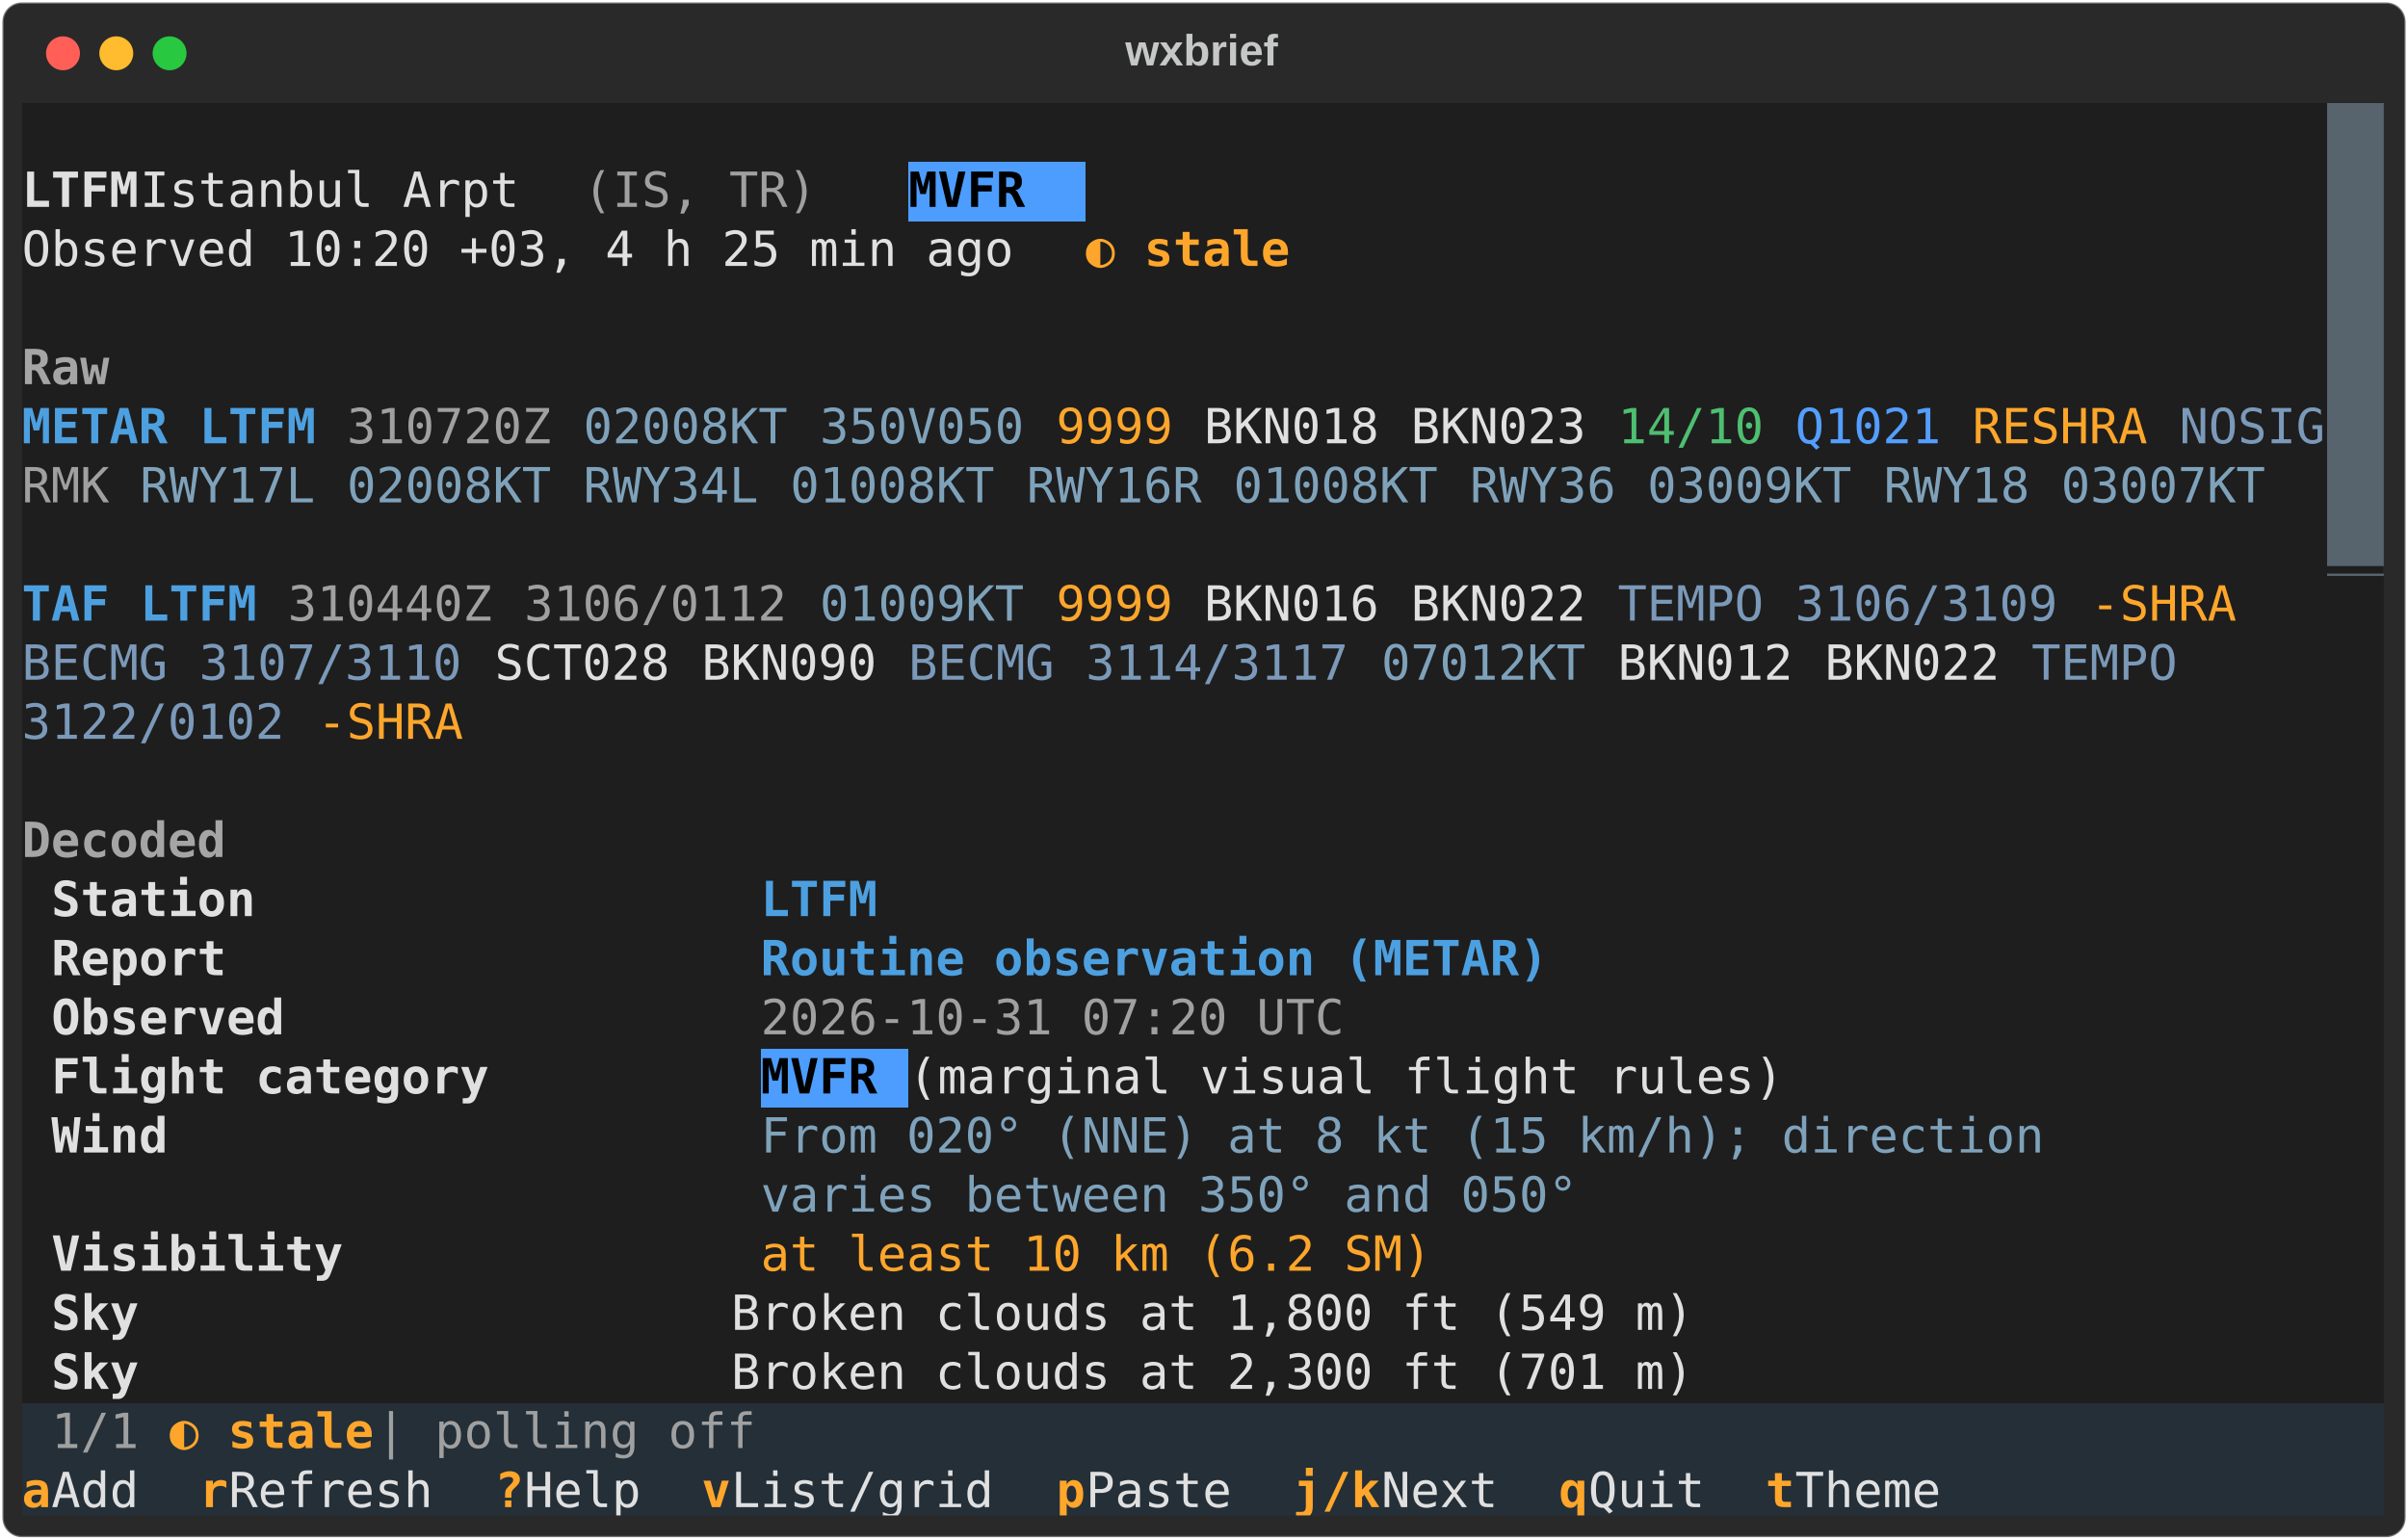
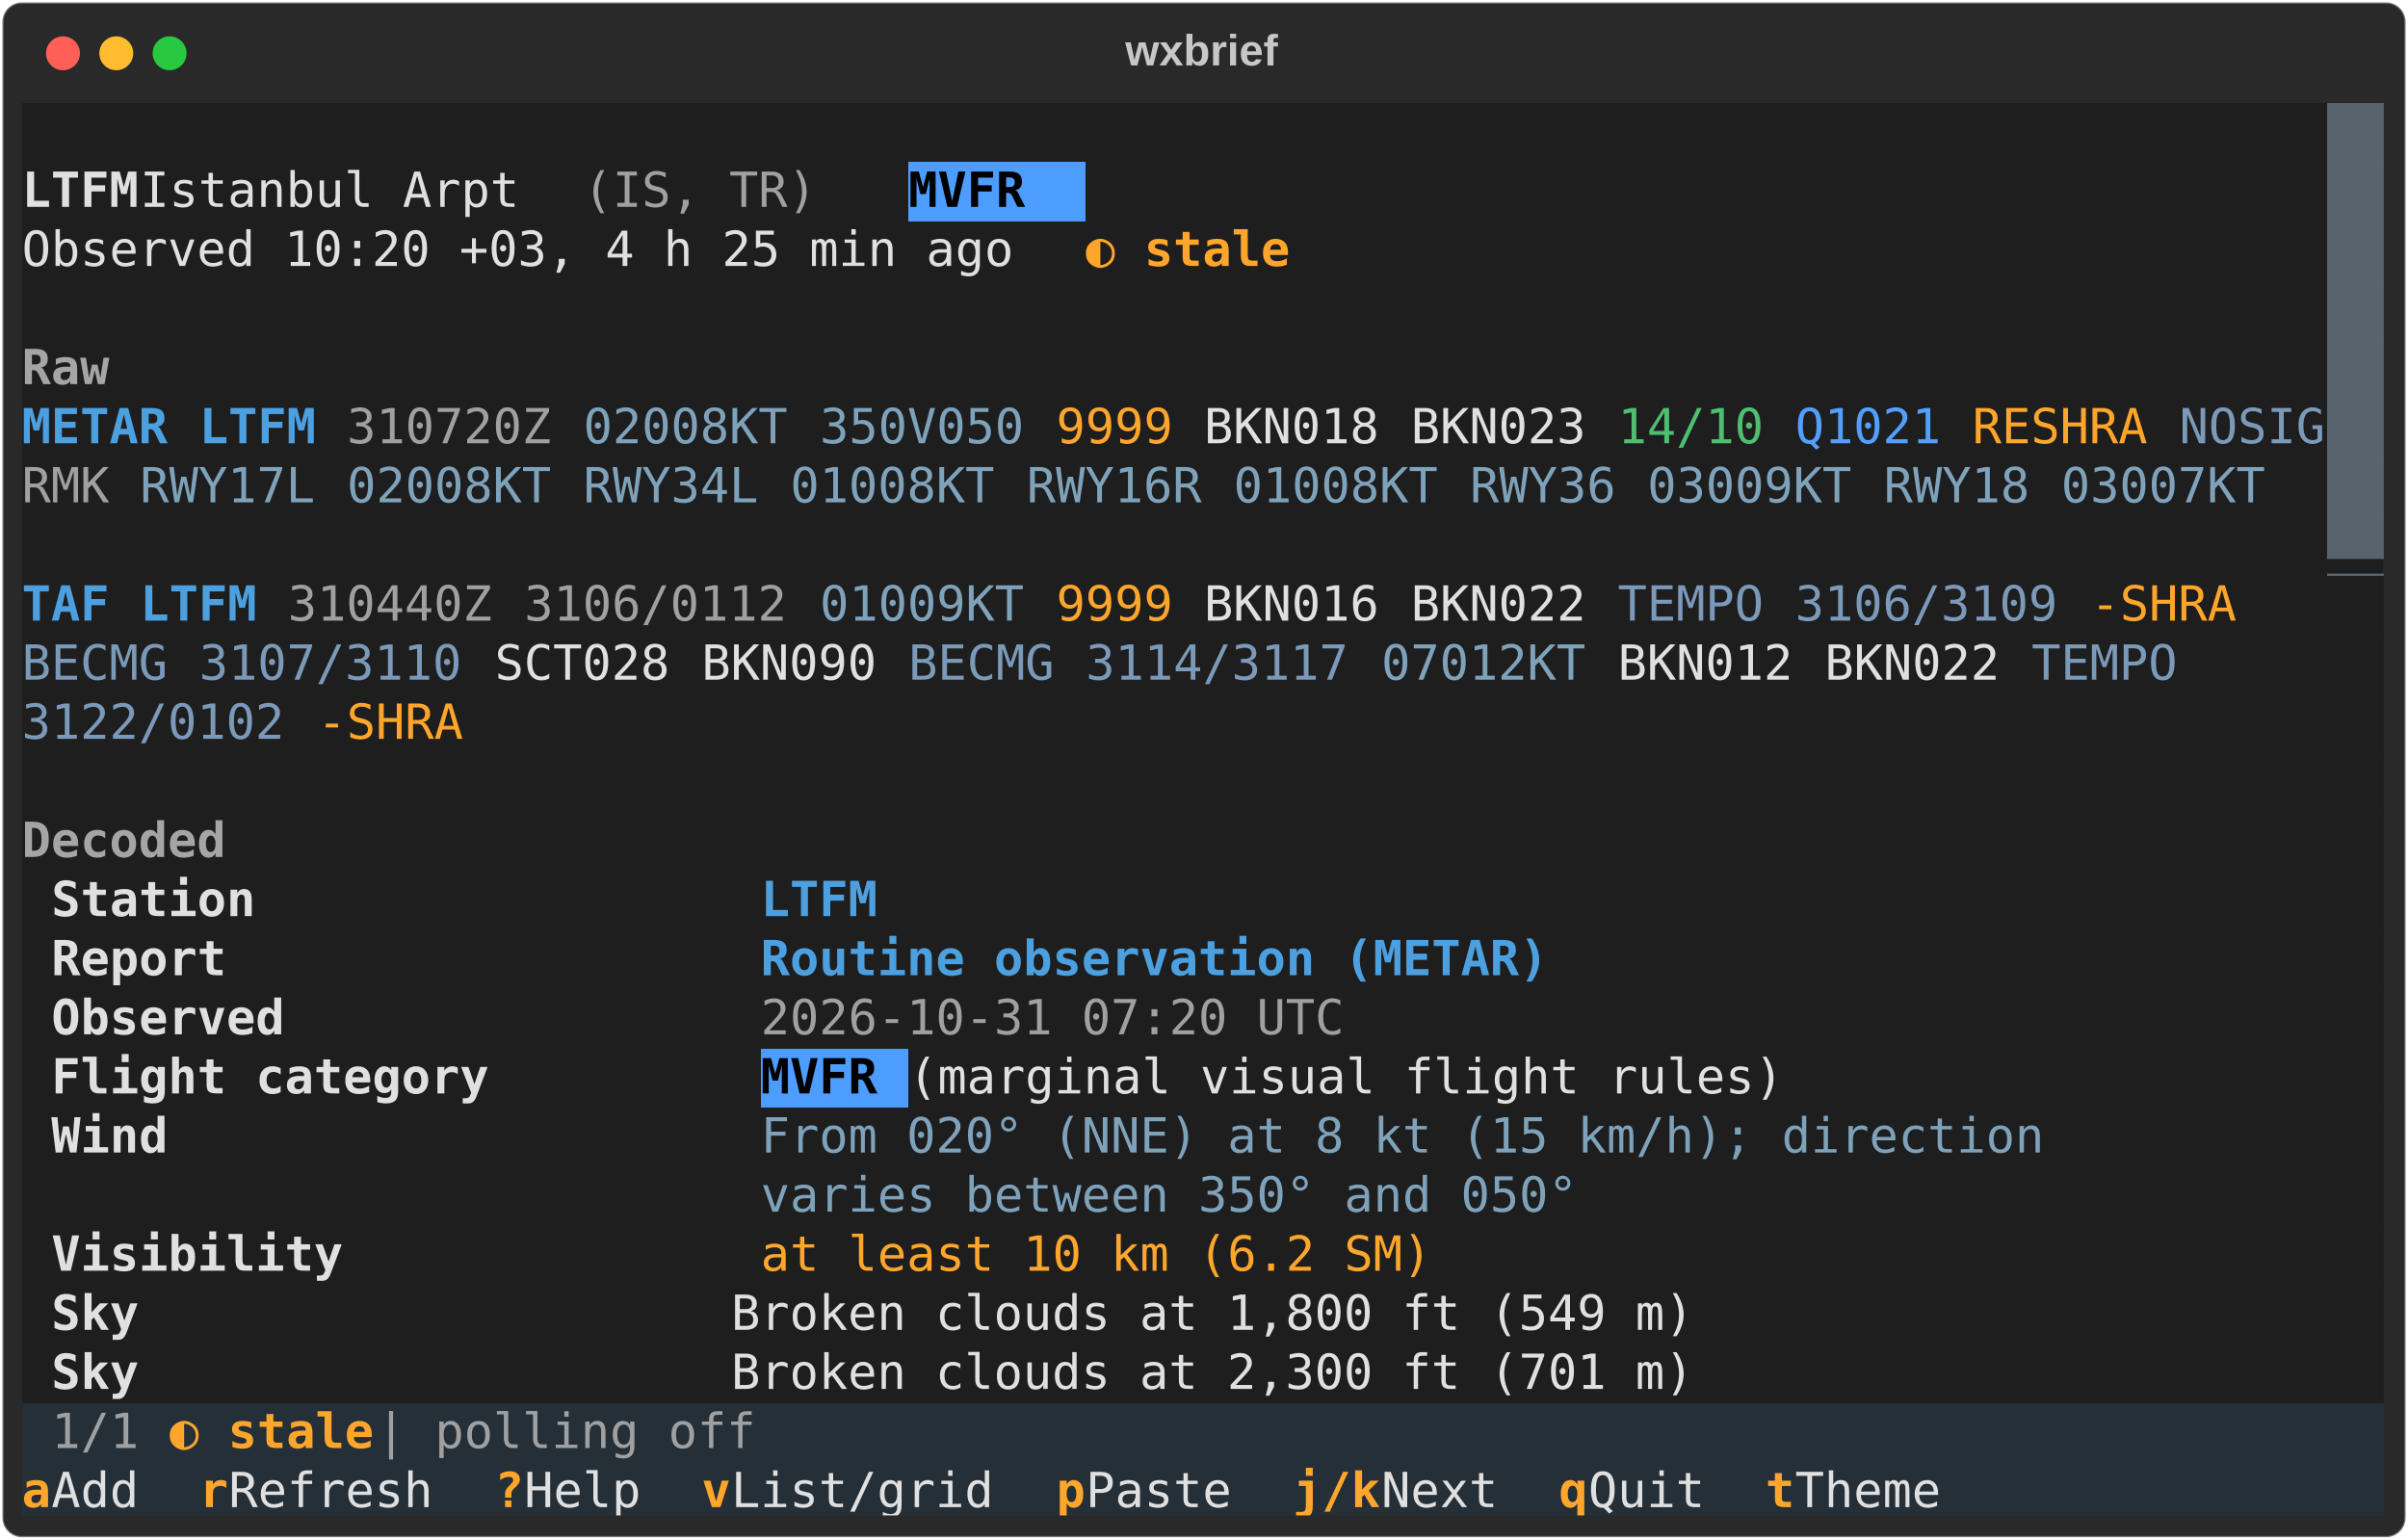
<svg xmlns="http://www.w3.org/2000/svg" class="rich-terminal" viewBox="0 0 994 635.6">
  <style>

    @font-face {
        font-family: "Fira Code";
        src: local("FiraCode-Regular"),
                url("https://cdnjs.cloudflare.com/ajax/libs/firacode/6.2.0/woff2/FiraCode-Regular.woff2") format("woff2"),
                url("https://cdnjs.cloudflare.com/ajax/libs/firacode/6.2.0/woff/FiraCode-Regular.woff") format("woff");
        font-style: normal;
        font-weight: 400;
    }
    @font-face {
        font-family: "Fira Code";
        src: local("FiraCode-Bold"),
                url("https://cdnjs.cloudflare.com/ajax/libs/firacode/6.2.0/woff2/FiraCode-Bold.woff2") format("woff2"),
                url("https://cdnjs.cloudflare.com/ajax/libs/firacode/6.2.0/woff/FiraCode-Bold.woff") format("woff");
        font-style: bold;
        font-weight: 700;
    }

    .terminal-matrix {
        font-family: Fira Code, monospace;
        font-size: 20px;
        line-height: 24.4px;
        font-variant-east-asian: full-width;
    }

    .terminal-title {
        font-size: 18px;
        font-weight: bold;
        font-family: arial;
    }

    .terminal-r1 { fill: #c5c8c6 }
.terminal-r2 { fill: #1e1e1e }
.terminal-r3 { fill: #e0e0e0;font-weight: bold }
.terminal-r4 { fill: #e0e0e0 }
.terminal-r5 { fill: #a0a0a0 }
.terminal-r6 { fill: #000000;font-weight: bold }
.terminal-r7 { fill: #fea62b;font-weight: bold }
.terminal-r8 { fill: #a5a5a5;font-weight: bold }
.terminal-r9 { fill: #4da0e0;font-weight: bold }
.terminal-r10 { fill: #7fa2bb }
.terminal-r11 { fill: #fea62b }
.terminal-r12 { fill: #4ebf71 }
.terminal-r13 { fill: #539eff }
.terminal-r14 { fill: #7b99b9 }
.terminal-r15 { fill: #ffa62b;font-weight: bold }
    </style>
  <defs>
    <clipPath id="terminal-clip-terminal">
      <rect x="0" y="0" width="975.0" height="584.6" />
    </clipPath>
    <clipPath id="terminal-line-0">
      <rect x="0" y="1.5" width="976" height="24.65" />
    </clipPath>
    <clipPath id="terminal-line-1">
      <rect x="0" y="25.9" width="976" height="24.65" />
    </clipPath>
    <clipPath id="terminal-line-2">
      <rect x="0" y="50.3" width="976" height="24.65" />
    </clipPath>
    <clipPath id="terminal-line-3">
      <rect x="0" y="74.7" width="976" height="24.65" />
    </clipPath>
    <clipPath id="terminal-line-4">
      <rect x="0" y="99.1" width="976" height="24.65" />
    </clipPath>
    <clipPath id="terminal-line-5">
      <rect x="0" y="123.5" width="976" height="24.65" />
    </clipPath>
    <clipPath id="terminal-line-6">
      <rect x="0" y="147.9" width="976" height="24.65" />
    </clipPath>
    <clipPath id="terminal-line-7">
      <rect x="0" y="172.3" width="976" height="24.65" />
    </clipPath>
    <clipPath id="terminal-line-8">
      <rect x="0" y="196.7" width="976" height="24.65" />
    </clipPath>
    <clipPath id="terminal-line-9">
      <rect x="0" y="221.1" width="976" height="24.65" />
    </clipPath>
    <clipPath id="terminal-line-10">
      <rect x="0" y="245.5" width="976" height="24.65" />
    </clipPath>
    <clipPath id="terminal-line-11">
      <rect x="0" y="269.9" width="976" height="24.65" />
    </clipPath>
    <clipPath id="terminal-line-12">
      <rect x="0" y="294.3" width="976" height="24.65" />
    </clipPath>
    <clipPath id="terminal-line-13">
      <rect x="0" y="318.7" width="976" height="24.65" />
    </clipPath>
    <clipPath id="terminal-line-14">
      <rect x="0" y="343.1" width="976" height="24.65" />
    </clipPath>
    <clipPath id="terminal-line-15">
      <rect x="0" y="367.5" width="976" height="24.65" />
    </clipPath>
    <clipPath id="terminal-line-16">
      <rect x="0" y="391.9" width="976" height="24.65" />
    </clipPath>
    <clipPath id="terminal-line-17">
      <rect x="0" y="416.3" width="976" height="24.65" />
    </clipPath>
    <clipPath id="terminal-line-18">
      <rect x="0" y="440.7" width="976" height="24.65" />
    </clipPath>
    <clipPath id="terminal-line-19">
      <rect x="0" y="465.1" width="976" height="24.65" />
    </clipPath>
    <clipPath id="terminal-line-20">
      <rect x="0" y="489.5" width="976" height="24.65" />
    </clipPath>
    <clipPath id="terminal-line-21">
      <rect x="0" y="513.9" width="976" height="24.65" />
    </clipPath>
    <clipPath id="terminal-line-22">
      <rect x="0" y="538.3" width="976" height="24.65" />
    </clipPath>
  </defs>
  <rect fill="#292929" stroke="rgba(255,255,255,0.35)" stroke-width="1" x="1" y="1" width="992" height="633.6" rx="8" />
  <text class="terminal-title" fill="#c5c8c6" text-anchor="middle" x="496" y="27">wxbrief</text>
  <g transform="translate(26,22)">
    <circle cx="0" cy="0" r="7" fill="#ff5f57" />
    <circle cx="22" cy="0" r="7" fill="#febc2e" />
    <circle cx="44" cy="0" r="7" fill="#28c840" />
  </g>
  <g transform="translate(9, 41)" clip-path="url(#terminal-clip-terminal)">
    <rect fill="#1e1e1e" x="0" y="1.5" width="951.6" height="24.65" shape-rendering="crispEdges" />
    <rect fill="#57636d" x="951.6" y="1.5" width="24.4" height="24.65" shape-rendering="crispEdges" />
    <rect fill="#1e1e1e" x="0" y="25.9" width="48.8" height="24.65" shape-rendering="crispEdges" />
    <rect fill="#1e1e1e" x="48.8" y="25.9" width="183" height="24.65" shape-rendering="crispEdges" />
    <rect fill="#1e1e1e" x="231.8" y="25.9" width="109.8" height="24.65" shape-rendering="crispEdges" />
    <rect fill="#1e1e1e" x="341.6" y="25.9" width="24.4" height="24.65" shape-rendering="crispEdges" />
    <rect fill="#4d9dff" x="366" y="25.9" width="73.2" height="24.65" shape-rendering="crispEdges" />
    <rect fill="#1e1e1e" x="439.2" y="25.9" width="512.4" height="24.65" shape-rendering="crispEdges" />
    <rect fill="#57636d" x="951.6" y="25.9" width="24.4" height="24.65" shape-rendering="crispEdges" />
    <rect fill="#1e1e1e" x="0" y="50.3" width="439.2" height="24.65" shape-rendering="crispEdges" />
    <rect fill="#1e1e1e" x="439.2" y="50.3" width="85.4" height="24.65" shape-rendering="crispEdges" />
    <rect fill="#1e1e1e" x="524.6" y="50.3" width="427" height="24.65" shape-rendering="crispEdges" />
    <rect fill="#57636d" x="951.6" y="50.3" width="24.4" height="24.65" shape-rendering="crispEdges" />
    <rect fill="#1e1e1e" x="0" y="74.7" width="951.6" height="24.65" shape-rendering="crispEdges" />
    <rect fill="#57636d" x="951.6" y="74.7" width="24.4" height="24.65" shape-rendering="crispEdges" />
    <rect fill="#1e1e1e" x="0" y="99.1" width="36.6" height="24.65" shape-rendering="crispEdges" />
    <rect fill="#1e1e1e" x="36.6" y="99.1" width="915" height="24.65" shape-rendering="crispEdges" />
    <rect fill="#57636d" x="951.6" y="99.1" width="24.4" height="24.65" shape-rendering="crispEdges" />
    <rect fill="#1e1e1e" x="0" y="123.5" width="61" height="24.65" shape-rendering="crispEdges" />
    <rect fill="#1e1e1e" x="61" y="123.5" width="12.2" height="24.65" shape-rendering="crispEdges" />
    <rect fill="#1e1e1e" x="73.2" y="123.5" width="48.8" height="24.65" shape-rendering="crispEdges" />
    <rect fill="#1e1e1e" x="122" y="123.5" width="12.2" height="24.65" shape-rendering="crispEdges" />
    <rect fill="#1e1e1e" x="134.2" y="123.5" width="85.4" height="24.65" shape-rendering="crispEdges" />
    <rect fill="#1e1e1e" x="219.6" y="123.5" width="12.2" height="24.65" shape-rendering="crispEdges" />
    <rect fill="#1e1e1e" x="231.8" y="123.5" width="85.4" height="24.65" shape-rendering="crispEdges" />
    <rect fill="#1e1e1e" x="317.2" y="123.5" width="12.2" height="24.65" shape-rendering="crispEdges" />
    <rect fill="#1e1e1e" x="329.4" y="123.5" width="85.4" height="24.65" shape-rendering="crispEdges" />
    <rect fill="#1e1e1e" x="414.8" y="123.5" width="12.2" height="24.65" shape-rendering="crispEdges" />
    <rect fill="#1e1e1e" x="427" y="123.5" width="48.8" height="24.65" shape-rendering="crispEdges" />
    <rect fill="#1e1e1e" x="475.8" y="123.5" width="12.2" height="24.65" shape-rendering="crispEdges" />
    <rect fill="#1e1e1e" x="488" y="123.5" width="73.2" height="24.65" shape-rendering="crispEdges" />
    <rect fill="#1e1e1e" x="561.2" y="123.5" width="12.2" height="24.65" shape-rendering="crispEdges" />
    <rect fill="#1e1e1e" x="573.4" y="123.5" width="73.2" height="24.65" shape-rendering="crispEdges" />
    <rect fill="#1e1e1e" x="646.6" y="123.5" width="12.2" height="24.65" shape-rendering="crispEdges" />
    <rect fill="#1e1e1e" x="658.8" y="123.5" width="61" height="24.65" shape-rendering="crispEdges" />
    <rect fill="#1e1e1e" x="719.8" y="123.5" width="12.2" height="24.65" shape-rendering="crispEdges" />
    <rect fill="#1e1e1e" x="732" y="123.5" width="61" height="24.65" shape-rendering="crispEdges" />
    <rect fill="#1e1e1e" x="793" y="123.5" width="12.2" height="24.65" shape-rendering="crispEdges" />
    <rect fill="#1e1e1e" x="805.2" y="123.5" width="73.2" height="24.65" shape-rendering="crispEdges" />
    <rect fill="#1e1e1e" x="878.4" y="123.5" width="12.2" height="24.65" shape-rendering="crispEdges" />
    <rect fill="#1e1e1e" x="890.6" y="123.5" width="61" height="24.65" shape-rendering="crispEdges" />
    <rect fill="#57636d" x="951.6" y="123.5" width="24.4" height="24.65" shape-rendering="crispEdges" />
    <rect fill="#1e1e1e" x="0" y="147.9" width="36.6" height="24.65" shape-rendering="crispEdges" />
    <rect fill="#1e1e1e" x="36.6" y="147.9" width="12.2" height="24.65" shape-rendering="crispEdges" />
    <rect fill="#1e1e1e" x="48.8" y="147.9" width="73.2" height="24.65" shape-rendering="crispEdges" />
    <rect fill="#1e1e1e" x="122" y="147.9" width="12.2" height="24.65" shape-rendering="crispEdges" />
    <rect fill="#1e1e1e" x="134.2" y="147.9" width="85.4" height="24.65" shape-rendering="crispEdges" />
    <rect fill="#1e1e1e" x="219.6" y="147.9" width="12.2" height="24.65" shape-rendering="crispEdges" />
    <rect fill="#1e1e1e" x="231.8" y="147.9" width="73.2" height="24.65" shape-rendering="crispEdges" />
    <rect fill="#1e1e1e" x="305" y="147.9" width="12.2" height="24.65" shape-rendering="crispEdges" />
    <rect fill="#1e1e1e" x="317.2" y="147.9" width="85.4" height="24.65" shape-rendering="crispEdges" />
    <rect fill="#1e1e1e" x="402.6" y="147.9" width="12.2" height="24.65" shape-rendering="crispEdges" />
    <rect fill="#1e1e1e" x="414.8" y="147.9" width="73.2" height="24.65" shape-rendering="crispEdges" />
    <rect fill="#1e1e1e" x="488" y="147.9" width="12.2" height="24.65" shape-rendering="crispEdges" />
    <rect fill="#1e1e1e" x="500.2" y="147.9" width="85.4" height="24.65" shape-rendering="crispEdges" />
    <rect fill="#1e1e1e" x="585.6" y="147.9" width="12.2" height="24.65" shape-rendering="crispEdges" />
    <rect fill="#1e1e1e" x="597.8" y="147.9" width="61" height="24.65" shape-rendering="crispEdges" />
    <rect fill="#1e1e1e" x="658.8" y="147.9" width="12.2" height="24.65" shape-rendering="crispEdges" />
    <rect fill="#1e1e1e" x="671" y="147.9" width="85.4" height="24.65" shape-rendering="crispEdges" />
    <rect fill="#1e1e1e" x="756.4" y="147.9" width="12.2" height="24.65" shape-rendering="crispEdges" />
    <rect fill="#1e1e1e" x="768.6" y="147.9" width="61" height="24.65" shape-rendering="crispEdges" />
    <rect fill="#1e1e1e" x="829.6" y="147.9" width="12.2" height="24.65" shape-rendering="crispEdges" />
    <rect fill="#1e1e1e" x="841.8" y="147.9" width="85.4" height="24.65" shape-rendering="crispEdges" />
    <rect fill="#1e1e1e" x="927.2" y="147.9" width="24.4" height="24.65" shape-rendering="crispEdges" />
    <rect fill="#57636d" x="951.6" y="147.9" width="24.4" height="24.65" shape-rendering="crispEdges" />
    <rect fill="#1e1e1e" x="0" y="172.3" width="0" height="24.65" shape-rendering="crispEdges" />
    <rect fill="#1e1e1e" x="0" y="172.3" width="951.6" height="24.65" shape-rendering="crispEdges" />
    <rect fill="#57636d" x="951.6" y="172.3" width="24.4" height="24.65" shape-rendering="crispEdges" />
    <rect fill="#1e1e1e" x="0" y="196.7" width="36.6" height="24.65" shape-rendering="crispEdges" />
    <rect fill="#1e1e1e" x="36.6" y="196.7" width="12.2" height="24.65" shape-rendering="crispEdges" />
    <rect fill="#1e1e1e" x="48.8" y="196.7" width="48.8" height="24.65" shape-rendering="crispEdges" />
    <rect fill="#1e1e1e" x="97.6" y="196.7" width="12.2" height="24.65" shape-rendering="crispEdges" />
    <rect fill="#1e1e1e" x="109.8" y="196.7" width="85.4" height="24.65" shape-rendering="crispEdges" />
    <rect fill="#1e1e1e" x="195.2" y="196.7" width="12.2" height="24.65" shape-rendering="crispEdges" />
    <rect fill="#1e1e1e" x="207.4" y="196.7" width="109.8" height="24.65" shape-rendering="crispEdges" />
    <rect fill="#1e1e1e" x="317.2" y="196.7" width="12.2" height="24.65" shape-rendering="crispEdges" />
    <rect fill="#1e1e1e" x="329.4" y="196.7" width="85.4" height="24.65" shape-rendering="crispEdges" />
    <rect fill="#1e1e1e" x="414.8" y="196.7" width="12.2" height="24.65" shape-rendering="crispEdges" />
    <rect fill="#1e1e1e" x="427" y="196.7" width="48.8" height="24.65" shape-rendering="crispEdges" />
    <rect fill="#1e1e1e" x="475.8" y="196.7" width="12.2" height="24.65" shape-rendering="crispEdges" />
    <rect fill="#1e1e1e" x="488" y="196.7" width="73.2" height="24.65" shape-rendering="crispEdges" />
    <rect fill="#1e1e1e" x="561.2" y="196.7" width="12.2" height="24.65" shape-rendering="crispEdges" />
    <rect fill="#1e1e1e" x="573.4" y="196.7" width="73.2" height="24.65" shape-rendering="crispEdges" />
    <rect fill="#1e1e1e" x="646.6" y="196.7" width="12.2" height="24.65" shape-rendering="crispEdges" />
    <rect fill="#1e1e1e" x="658.8" y="196.7" width="61" height="24.65" shape-rendering="crispEdges" />
    <rect fill="#1e1e1e" x="719.8" y="196.7" width="12.2" height="24.65" shape-rendering="crispEdges" />
    <rect fill="#1e1e1e" x="732" y="196.7" width="109.8" height="24.65" shape-rendering="crispEdges" />
    <rect fill="#1e1e1e" x="841.8" y="196.7" width="12.2" height="24.65" shape-rendering="crispEdges" />
    <rect fill="#1e1e1e" x="854" y="196.7" width="61" height="24.65" shape-rendering="crispEdges" />
    <rect fill="#1e1e1e" x="915" y="196.7" width="36.6" height="24.65" shape-rendering="crispEdges" />
    <rect fill="#1e1e1e" x="951.6" y="196.7" width="24.4" height="24.65" shape-rendering="crispEdges" />
    <rect fill="#1e1e1e" x="0" y="221.1" width="61" height="24.65" shape-rendering="crispEdges" />
    <rect fill="#1e1e1e" x="61" y="221.1" width="12.2" height="24.65" shape-rendering="crispEdges" />
    <rect fill="#1e1e1e" x="73.2" y="221.1" width="109.8" height="24.65" shape-rendering="crispEdges" />
    <rect fill="#1e1e1e" x="183" y="221.1" width="12.2" height="24.65" shape-rendering="crispEdges" />
    <rect fill="#1e1e1e" x="195.2" y="221.1" width="73.2" height="24.65" shape-rendering="crispEdges" />
    <rect fill="#1e1e1e" x="268.4" y="221.1" width="12.2" height="24.65" shape-rendering="crispEdges" />
    <rect fill="#1e1e1e" x="280.6" y="221.1" width="73.2" height="24.65" shape-rendering="crispEdges" />
    <rect fill="#1e1e1e" x="353.8" y="221.1" width="12.2" height="24.65" shape-rendering="crispEdges" />
    <rect fill="#1e1e1e" x="366" y="221.1" width="61" height="24.65" shape-rendering="crispEdges" />
    <rect fill="#1e1e1e" x="427" y="221.1" width="12.2" height="24.65" shape-rendering="crispEdges" />
    <rect fill="#1e1e1e" x="439.2" y="221.1" width="109.8" height="24.65" shape-rendering="crispEdges" />
    <rect fill="#1e1e1e" x="549" y="221.1" width="12.2" height="24.65" shape-rendering="crispEdges" />
    <rect fill="#1e1e1e" x="561.2" y="221.1" width="85.4" height="24.65" shape-rendering="crispEdges" />
    <rect fill="#1e1e1e" x="646.6" y="221.1" width="12.2" height="24.65" shape-rendering="crispEdges" />
    <rect fill="#1e1e1e" x="658.8" y="221.1" width="73.2" height="24.65" shape-rendering="crispEdges" />
    <rect fill="#1e1e1e" x="732" y="221.1" width="12.2" height="24.65" shape-rendering="crispEdges" />
    <rect fill="#1e1e1e" x="744.2" y="221.1" width="73.2" height="24.65" shape-rendering="crispEdges" />
    <rect fill="#1e1e1e" x="817.4" y="221.1" width="12.2" height="24.65" shape-rendering="crispEdges" />
    <rect fill="#1e1e1e" x="829.6" y="221.1" width="61" height="24.65" shape-rendering="crispEdges" />
    <rect fill="#1e1e1e" x="890.6" y="221.1" width="61" height="24.65" shape-rendering="crispEdges" />
    <rect fill="#1e1e1e" x="951.6" y="221.1" width="24.4" height="24.65" shape-rendering="crispEdges" />
    <rect fill="#1e1e1e" x="0" y="245.5" width="109.8" height="24.65" shape-rendering="crispEdges" />
    <rect fill="#1e1e1e" x="109.8" y="245.5" width="12.2" height="24.65" shape-rendering="crispEdges" />
    <rect fill="#1e1e1e" x="122" y="245.5" width="61" height="24.65" shape-rendering="crispEdges" />
    <rect fill="#1e1e1e" x="183" y="245.5" width="768.6" height="24.65" shape-rendering="crispEdges" />
    <rect fill="#1e1e1e" x="951.6" y="245.5" width="24.4" height="24.65" shape-rendering="crispEdges" />
    <rect fill="#1e1e1e" x="0" y="269.9" width="951.6" height="24.65" shape-rendering="crispEdges" />
    <rect fill="#1e1e1e" x="951.6" y="269.9" width="24.4" height="24.65" shape-rendering="crispEdges" />
    <rect fill="#1e1e1e" x="0" y="294.3" width="85.4" height="24.65" shape-rendering="crispEdges" />
    <rect fill="#1e1e1e" x="85.4" y="294.3" width="866.2" height="24.65" shape-rendering="crispEdges" />
    <rect fill="#1e1e1e" x="951.6" y="294.3" width="24.4" height="24.65" shape-rendering="crispEdges" />
    <rect fill="#1e1e1e" x="0" y="318.7" width="12.2" height="24.65" shape-rendering="crispEdges" />
    <rect fill="#1e1e1e" x="12.2" y="318.7" width="85.4" height="24.65" shape-rendering="crispEdges" />
    <rect fill="#1e1e1e" x="97.6" y="318.7" width="195.2" height="24.65" shape-rendering="crispEdges" />
    <rect fill="#1e1e1e" x="292.8" y="318.7" width="12.2" height="24.65" shape-rendering="crispEdges" />
    <rect fill="#1e1e1e" x="305" y="318.7" width="48.8" height="24.65" shape-rendering="crispEdges" />
    <rect fill="#1e1e1e" x="353.8" y="318.7" width="573.4" height="24.65" shape-rendering="crispEdges" />
    <rect fill="#1e1e1e" x="927.2" y="318.7" width="24.4" height="24.65" shape-rendering="crispEdges" />
    <rect fill="#1e1e1e" x="951.6" y="318.7" width="24.4" height="24.65" shape-rendering="crispEdges" />
    <rect fill="#1e1e1e" x="0" y="343.1" width="12.2" height="24.65" shape-rendering="crispEdges" />
    <rect fill="#1e1e1e" x="12.2" y="343.1" width="73.2" height="24.65" shape-rendering="crispEdges" />
    <rect fill="#1e1e1e" x="85.4" y="343.1" width="207.4" height="24.65" shape-rendering="crispEdges" />
    <rect fill="#1e1e1e" x="292.8" y="343.1" width="12.2" height="24.65" shape-rendering="crispEdges" />
    <rect fill="#1e1e1e" x="305" y="343.1" width="329.4" height="24.65" shape-rendering="crispEdges" />
    <rect fill="#1e1e1e" x="634.4" y="343.1" width="292.8" height="24.65" shape-rendering="crispEdges" />
    <rect fill="#1e1e1e" x="927.2" y="343.1" width="24.4" height="24.65" shape-rendering="crispEdges" />
    <rect fill="#1e1e1e" x="951.6" y="343.1" width="24.4" height="24.65" shape-rendering="crispEdges" />
    <rect fill="#1e1e1e" x="0" y="367.5" width="12.2" height="24.65" shape-rendering="crispEdges" />
    <rect fill="#1e1e1e" x="12.2" y="367.5" width="97.6" height="24.65" shape-rendering="crispEdges" />
    <rect fill="#1e1e1e" x="109.8" y="367.5" width="183" height="24.65" shape-rendering="crispEdges" />
    <rect fill="#1e1e1e" x="292.8" y="367.5" width="12.2" height="24.65" shape-rendering="crispEdges" />
    <rect fill="#1e1e1e" x="305" y="367.5" width="244" height="24.65" shape-rendering="crispEdges" />
    <rect fill="#1e1e1e" x="549" y="367.5" width="378.2" height="24.65" shape-rendering="crispEdges" />
    <rect fill="#1e1e1e" x="927.2" y="367.5" width="24.4" height="24.65" shape-rendering="crispEdges" />
    <rect fill="#1e1e1e" x="951.6" y="367.5" width="24.4" height="24.65" shape-rendering="crispEdges" />
    <rect fill="#1e1e1e" x="0" y="391.9" width="12.2" height="24.65" shape-rendering="crispEdges" />
    <rect fill="#1e1e1e" x="12.2" y="391.9" width="183" height="24.65" shape-rendering="crispEdges" />
    <rect fill="#1e1e1e" x="195.2" y="391.9" width="97.6" height="24.65" shape-rendering="crispEdges" />
    <rect fill="#1e1e1e" x="292.8" y="391.9" width="12.2" height="24.65" shape-rendering="crispEdges" />
    <rect fill="#4d9dff" x="305" y="391.9" width="61" height="24.65" shape-rendering="crispEdges" />
    <rect fill="#1e1e1e" x="366" y="391.9" width="561.2" height="24.65" shape-rendering="crispEdges" />
    <rect fill="#1e1e1e" x="927.2" y="391.9" width="24.4" height="24.65" shape-rendering="crispEdges" />
    <rect fill="#1e1e1e" x="951.6" y="391.9" width="24.4" height="24.65" shape-rendering="crispEdges" />
    <rect fill="#1e1e1e" x="0" y="416.3" width="12.2" height="24.65" shape-rendering="crispEdges" />
    <rect fill="#1e1e1e" x="12.2" y="416.3" width="48.8" height="24.65" shape-rendering="crispEdges" />
    <rect fill="#1e1e1e" x="61" y="416.3" width="231.8" height="24.65" shape-rendering="crispEdges" />
    <rect fill="#1e1e1e" x="292.8" y="416.3" width="12.2" height="24.65" shape-rendering="crispEdges" />
    <rect fill="#1e1e1e" x="305" y="416.3" width="536.8" height="24.65" shape-rendering="crispEdges" />
    <rect fill="#1e1e1e" x="841.8" y="416.3" width="85.4" height="24.65" shape-rendering="crispEdges" />
    <rect fill="#1e1e1e" x="927.2" y="416.3" width="24.4" height="24.65" shape-rendering="crispEdges" />
    <rect fill="#1e1e1e" x="951.6" y="416.3" width="24.4" height="24.65" shape-rendering="crispEdges" />
    <rect fill="#1e1e1e" x="0" y="440.7" width="292.8" height="24.65" shape-rendering="crispEdges" />
    <rect fill="#1e1e1e" x="292.8" y="440.7" width="12.2" height="24.65" shape-rendering="crispEdges" />
    <rect fill="#1e1e1e" x="305" y="440.7" width="341.6" height="24.65" shape-rendering="crispEdges" />
    <rect fill="#1e1e1e" x="646.6" y="440.7" width="280.6" height="24.65" shape-rendering="crispEdges" />
    <rect fill="#1e1e1e" x="927.2" y="440.7" width="24.4" height="24.65" shape-rendering="crispEdges" />
    <rect fill="#1e1e1e" x="951.6" y="440.7" width="24.4" height="24.65" shape-rendering="crispEdges" />
    <rect fill="#1e1e1e" x="0" y="465.1" width="12.2" height="24.65" shape-rendering="crispEdges" />
    <rect fill="#1e1e1e" x="12.2" y="465.1" width="122" height="24.65" shape-rendering="crispEdges" />
    <rect fill="#1e1e1e" x="134.2" y="465.1" width="158.6" height="24.65" shape-rendering="crispEdges" />
    <rect fill="#1e1e1e" x="292.8" y="465.1" width="12.2" height="24.65" shape-rendering="crispEdges" />
    <rect fill="#1e1e1e" x="305" y="465.1" width="280.6" height="24.65" shape-rendering="crispEdges" />
    <rect fill="#1e1e1e" x="585.6" y="465.1" width="341.6" height="24.65" shape-rendering="crispEdges" />
    <rect fill="#1e1e1e" x="927.2" y="465.1" width="24.4" height="24.65" shape-rendering="crispEdges" />
    <rect fill="#1e1e1e" x="951.6" y="465.1" width="24.4" height="24.65" shape-rendering="crispEdges" />
    <rect fill="#1e1e1e" x="0" y="489.5" width="12.2" height="24.65" shape-rendering="crispEdges" />
    <rect fill="#1e1e1e" x="12.2" y="489.5" width="36.6" height="24.65" shape-rendering="crispEdges" />
    <rect fill="#1e1e1e" x="48.8" y="489.5" width="244" height="24.65" shape-rendering="crispEdges" />
    <rect fill="#1e1e1e" x="292.8" y="489.5" width="634.4" height="24.65" shape-rendering="crispEdges" />
    <rect fill="#1e1e1e" x="927.2" y="489.5" width="24.4" height="24.65" shape-rendering="crispEdges" />
    <rect fill="#1e1e1e" x="951.6" y="489.5" width="24.4" height="24.65" shape-rendering="crispEdges" />
    <rect fill="#1e1e1e" x="0" y="513.9" width="12.2" height="24.65" shape-rendering="crispEdges" />
    <rect fill="#1e1e1e" x="12.2" y="513.9" width="36.6" height="24.65" shape-rendering="crispEdges" />
    <rect fill="#1e1e1e" x="48.8" y="513.9" width="244" height="24.65" shape-rendering="crispEdges" />
    <rect fill="#1e1e1e" x="292.8" y="513.9" width="634.4" height="24.65" shape-rendering="crispEdges" />
    <rect fill="#1e1e1e" x="927.2" y="513.9" width="24.4" height="24.65" shape-rendering="crispEdges" />
    <rect fill="#1e1e1e" x="951.6" y="513.9" width="24.4" height="24.65" shape-rendering="crispEdges" />
    <rect fill="#242f38" x="0" y="538.3" width="12.2" height="24.65" shape-rendering="crispEdges" />
    <rect fill="#242f38" x="12.2" y="538.3" width="48.8" height="24.65" shape-rendering="crispEdges" />
    <rect fill="#242f38" x="61" y="538.3" width="85.4" height="24.65" shape-rendering="crispEdges" />
    <rect fill="#242f38" x="146.4" y="538.3" width="170.8" height="24.65" shape-rendering="crispEdges" />
    <rect fill="#242f38" x="317.2" y="538.3" width="658.8" height="24.65" shape-rendering="crispEdges" />
    <rect fill="#242f38" x="0" y="562.7" width="12.2" height="24.65" shape-rendering="crispEdges" />
    <rect fill="#242f38" x="12.2" y="562.7" width="48.8" height="24.65" shape-rendering="crispEdges" />
    <rect fill="#242f38" x="61" y="562.7" width="12.2" height="24.65" shape-rendering="crispEdges" />
    <rect fill="#242f38" x="73.2" y="562.7" width="12.2" height="24.65" shape-rendering="crispEdges" />
    <rect fill="#242f38" x="85.4" y="562.7" width="97.6" height="24.65" shape-rendering="crispEdges" />
    <rect fill="#242f38" x="183" y="562.7" width="12.2" height="24.65" shape-rendering="crispEdges" />
    <rect fill="#242f38" x="195.2" y="562.7" width="12.2" height="24.65" shape-rendering="crispEdges" />
    <rect fill="#242f38" x="207.4" y="562.7" width="61" height="24.65" shape-rendering="crispEdges" />
    <rect fill="#242f38" x="268.4" y="562.7" width="12.2" height="24.65" shape-rendering="crispEdges" />
    <rect fill="#242f38" x="280.6" y="562.7" width="12.2" height="24.65" shape-rendering="crispEdges" />
    <rect fill="#242f38" x="292.8" y="562.7" width="122" height="24.65" shape-rendering="crispEdges" />
    <rect fill="#242f38" x="414.8" y="562.7" width="12.2" height="24.65" shape-rendering="crispEdges" />
    <rect fill="#242f38" x="427" y="562.7" width="12.2" height="24.65" shape-rendering="crispEdges" />
    <rect fill="#242f38" x="439.2" y="562.7" width="73.2" height="24.65" shape-rendering="crispEdges" />
    <rect fill="#242f38" x="512.4" y="562.7" width="12.2" height="24.65" shape-rendering="crispEdges" />
    <rect fill="#242f38" x="524.6" y="562.7" width="36.6" height="24.65" shape-rendering="crispEdges" />
    <rect fill="#242f38" x="561.2" y="562.7" width="61" height="24.65" shape-rendering="crispEdges" />
    <rect fill="#242f38" x="622.2" y="562.7" width="12.2" height="24.65" shape-rendering="crispEdges" />
    <rect fill="#242f38" x="634.4" y="562.7" width="12.2" height="24.65" shape-rendering="crispEdges" />
    <rect fill="#242f38" x="646.6" y="562.7" width="61" height="24.65" shape-rendering="crispEdges" />
    <rect fill="#242f38" x="707.6" y="562.7" width="12.2" height="24.65" shape-rendering="crispEdges" />
    <rect fill="#242f38" x="719.8" y="562.7" width="12.2" height="24.65" shape-rendering="crispEdges" />
    <rect fill="#242f38" x="732" y="562.7" width="73.2" height="24.65" shape-rendering="crispEdges" />
    <rect fill="#242f38" x="805.2" y="562.7" width="170.8" height="24.65" shape-rendering="crispEdges" />
    <g class="terminal-matrix">
      <text class="terminal-r1" x="976" y="20" textLength="12.2" clip-path="url(#terminal-line-0)">
</text>
      <text class="terminal-r3" x="0" y="44.4" textLength="48.8" clip-path="url(#terminal-line-1)">LTFM</text>
      <text class="terminal-r4" x="48.8" y="44.4" textLength="183" clip-path="url(#terminal-line-1)">  Istanbul Arpt</text>
      <text class="terminal-r5" x="231.8" y="44.4" textLength="109.8" clip-path="url(#terminal-line-1)"> (IS, TR)</text>
      <text class="terminal-r6" x="366" y="44.4" textLength="73.2" clip-path="url(#terminal-line-1)"> MVFR </text>
      <text class="terminal-r1" x="976" y="44.4" textLength="12.2" clip-path="url(#terminal-line-1)">
</text>
      <text class="terminal-r4" x="0" y="68.8" textLength="439.2" clip-path="url(#terminal-line-2)">Observed 10:20 +03, 4 h 25 min ago  </text>
      <text class="terminal-r7" x="439.2" y="68.8" textLength="85.4" clip-path="url(#terminal-line-2)">◐ stale</text>
      <text class="terminal-r1" x="976" y="68.8" textLength="12.2" clip-path="url(#terminal-line-2)">
</text>
      <text class="terminal-r1" x="976" y="93.2" textLength="12.2" clip-path="url(#terminal-line-3)">
</text>
      <text class="terminal-r8" x="0" y="117.6" textLength="36.6" clip-path="url(#terminal-line-4)">Raw</text>
      <text class="terminal-r1" x="976" y="117.6" textLength="12.2" clip-path="url(#terminal-line-4)">
</text>
      <text class="terminal-r9" x="0" y="142" textLength="61" clip-path="url(#terminal-line-5)">METAR</text>
      <text class="terminal-r9" x="73.2" y="142" textLength="48.8" clip-path="url(#terminal-line-5)">LTFM</text>
      <text class="terminal-r5" x="134.2" y="142" textLength="85.4" clip-path="url(#terminal-line-5)">310720Z</text>
      <text class="terminal-r10" x="231.8" y="142" textLength="85.4" clip-path="url(#terminal-line-5)">02008KT</text>
      <text class="terminal-r10" x="329.4" y="142" textLength="85.4" clip-path="url(#terminal-line-5)">350V050</text>
      <text class="terminal-r11" x="427" y="142" textLength="48.8" clip-path="url(#terminal-line-5)">9999</text>
      <text class="terminal-r4" x="488" y="142" textLength="73.2" clip-path="url(#terminal-line-5)">BKN018</text>
      <text class="terminal-r4" x="573.4" y="142" textLength="73.2" clip-path="url(#terminal-line-5)">BKN023</text>
      <text class="terminal-r12" x="658.8" y="142" textLength="61" clip-path="url(#terminal-line-5)">14/10</text>
      <text class="terminal-r13" x="732" y="142" textLength="61" clip-path="url(#terminal-line-5)">Q1021</text>
      <text class="terminal-r11" x="805.2" y="142" textLength="73.2" clip-path="url(#terminal-line-5)">RESHRA</text>
      <text class="terminal-r14" x="890.6" y="142" textLength="61" clip-path="url(#terminal-line-5)">NOSIG</text>
      <text class="terminal-r1" x="976" y="142" textLength="12.2" clip-path="url(#terminal-line-5)">
</text>
      <text class="terminal-r5" x="0" y="166.4" textLength="36.6" clip-path="url(#terminal-line-6)">RMK</text>
      <text class="terminal-r10" x="48.8" y="166.4" textLength="73.2" clip-path="url(#terminal-line-6)">RWY17L</text>
      <text class="terminal-r10" x="134.2" y="166.4" textLength="85.4" clip-path="url(#terminal-line-6)">02008KT</text>
      <text class="terminal-r10" x="231.8" y="166.4" textLength="73.2" clip-path="url(#terminal-line-6)">RWY34L</text>
      <text class="terminal-r10" x="317.2" y="166.4" textLength="85.4" clip-path="url(#terminal-line-6)">01008KT</text>
      <text class="terminal-r10" x="414.8" y="166.4" textLength="73.2" clip-path="url(#terminal-line-6)">RWY16R</text>
      <text class="terminal-r10" x="500.2" y="166.4" textLength="85.4" clip-path="url(#terminal-line-6)">01008KT</text>
      <text class="terminal-r10" x="597.8" y="166.4" textLength="61" clip-path="url(#terminal-line-6)">RWY36</text>
      <text class="terminal-r10" x="671" y="166.4" textLength="85.4" clip-path="url(#terminal-line-6)">03009KT</text>
      <text class="terminal-r10" x="768.6" y="166.4" textLength="61" clip-path="url(#terminal-line-6)">RWY18</text>
      <text class="terminal-r10" x="841.8" y="166.4" textLength="85.4" clip-path="url(#terminal-line-6)">03007KT</text>
      <text class="terminal-r1" x="976" y="166.4" textLength="12.2" clip-path="url(#terminal-line-6)">
</text>
-       <text class="terminal-r2" x="951.6" y="190.8" textLength="24.4" clip-path="url(#terminal-line-7)">▁▁</text>
+       <text class="terminal-r2" x="951.6" y="190.8" textLength="24.4" clip-path="url(#terminal-line-7)">▂▂</text>
      <text class="terminal-r1" x="976" y="190.8" textLength="12.2" clip-path="url(#terminal-line-7)">
</text>
      <text class="terminal-r9" x="0" y="215.2" textLength="36.6" clip-path="url(#terminal-line-8)">TAF</text>
      <text class="terminal-r9" x="48.8" y="215.2" textLength="48.8" clip-path="url(#terminal-line-8)">LTFM</text>
      <text class="terminal-r5" x="109.8" y="215.2" textLength="85.4" clip-path="url(#terminal-line-8)">310440Z</text>
      <text class="terminal-r5" x="207.4" y="215.2" textLength="109.8" clip-path="url(#terminal-line-8)">3106/0112</text>
      <text class="terminal-r10" x="329.4" y="215.2" textLength="85.4" clip-path="url(#terminal-line-8)">01009KT</text>
      <text class="terminal-r11" x="427" y="215.2" textLength="48.8" clip-path="url(#terminal-line-8)">9999</text>
      <text class="terminal-r4" x="488" y="215.2" textLength="73.2" clip-path="url(#terminal-line-8)">BKN016</text>
      <text class="terminal-r4" x="573.4" y="215.2" textLength="73.2" clip-path="url(#terminal-line-8)">BKN022</text>
      <text class="terminal-r14" x="658.8" y="215.2" textLength="61" clip-path="url(#terminal-line-8)">TEMPO</text>
      <text class="terminal-r14" x="732" y="215.2" textLength="109.8" clip-path="url(#terminal-line-8)">3106/3109</text>
      <text class="terminal-r11" x="854" y="215.2" textLength="61" clip-path="url(#terminal-line-8)">-SHRA</text>
      <text class="terminal-r1" x="976" y="215.2" textLength="12.2" clip-path="url(#terminal-line-8)">
</text>
      <text class="terminal-r14" x="0" y="239.6" textLength="61" clip-path="url(#terminal-line-9)">BECMG</text>
      <text class="terminal-r14" x="73.2" y="239.6" textLength="109.8" clip-path="url(#terminal-line-9)">3107/3110</text>
      <text class="terminal-r4" x="195.2" y="239.6" textLength="73.2" clip-path="url(#terminal-line-9)">SCT028</text>
      <text class="terminal-r4" x="280.6" y="239.6" textLength="73.2" clip-path="url(#terminal-line-9)">BKN090</text>
      <text class="terminal-r14" x="366" y="239.6" textLength="61" clip-path="url(#terminal-line-9)">BECMG</text>
      <text class="terminal-r14" x="439.2" y="239.6" textLength="109.8" clip-path="url(#terminal-line-9)">3114/3117</text>
      <text class="terminal-r10" x="561.2" y="239.6" textLength="85.4" clip-path="url(#terminal-line-9)">07012KT</text>
      <text class="terminal-r4" x="658.8" y="239.6" textLength="73.2" clip-path="url(#terminal-line-9)">BKN012</text>
      <text class="terminal-r4" x="744.2" y="239.6" textLength="73.2" clip-path="url(#terminal-line-9)">BKN022</text>
      <text class="terminal-r14" x="829.6" y="239.6" textLength="61" clip-path="url(#terminal-line-9)">TEMPO</text>
      <text class="terminal-r1" x="976" y="239.6" textLength="12.2" clip-path="url(#terminal-line-9)">
</text>
      <text class="terminal-r14" x="0" y="264" textLength="109.8" clip-path="url(#terminal-line-10)">3122/0102</text>
      <text class="terminal-r11" x="122" y="264" textLength="61" clip-path="url(#terminal-line-10)">-SHRA</text>
      <text class="terminal-r1" x="976" y="264" textLength="12.2" clip-path="url(#terminal-line-10)">
</text>
      <text class="terminal-r1" x="976" y="288.4" textLength="12.2" clip-path="url(#terminal-line-11)">
</text>
      <text class="terminal-r8" x="0" y="312.8" textLength="85.4" clip-path="url(#terminal-line-12)">Decoded</text>
      <text class="terminal-r1" x="976" y="312.8" textLength="12.2" clip-path="url(#terminal-line-12)">
</text>
      <text class="terminal-r3" x="12.2" y="337.2" textLength="85.4" clip-path="url(#terminal-line-13)">Station</text>
      <text class="terminal-r9" x="305" y="337.2" textLength="48.8" clip-path="url(#terminal-line-13)">LTFM</text>
      <text class="terminal-r1" x="976" y="337.2" textLength="12.2" clip-path="url(#terminal-line-13)">
</text>
      <text class="terminal-r3" x="12.2" y="361.6" textLength="73.2" clip-path="url(#terminal-line-14)">Report</text>
      <text class="terminal-r9" x="305" y="361.6" textLength="329.4" clip-path="url(#terminal-line-14)">Routine observation (METAR)</text>
      <text class="terminal-r1" x="976" y="361.6" textLength="12.2" clip-path="url(#terminal-line-14)">
</text>
      <text class="terminal-r3" x="12.2" y="386" textLength="97.6" clip-path="url(#terminal-line-15)">Observed</text>
      <text class="terminal-r5" x="305" y="386" textLength="244" clip-path="url(#terminal-line-15)">2026-10-31 07:20 UTC</text>
      <text class="terminal-r1" x="976" y="386" textLength="12.2" clip-path="url(#terminal-line-15)">
</text>
      <text class="terminal-r3" x="12.2" y="410.4" textLength="183" clip-path="url(#terminal-line-16)">Flight category</text>
      <text class="terminal-r6" x="305" y="410.4" textLength="61" clip-path="url(#terminal-line-16)">MVFR </text>
      <text class="terminal-r4" x="366" y="410.4" textLength="561.2" clip-path="url(#terminal-line-16)"> (marginal visual flight rules)               </text>
      <text class="terminal-r1" x="976" y="410.4" textLength="12.2" clip-path="url(#terminal-line-16)">
</text>
      <text class="terminal-r3" x="12.2" y="434.8" textLength="48.8" clip-path="url(#terminal-line-17)">Wind</text>
      <text class="terminal-r10" x="305" y="434.8" textLength="536.8" clip-path="url(#terminal-line-17)">From 020° (NNE) at 8 kt (15 km/h); direction</text>
      <text class="terminal-r1" x="976" y="434.8" textLength="12.2" clip-path="url(#terminal-line-17)">
</text>
      <text class="terminal-r10" x="305" y="459.2" textLength="341.6" clip-path="url(#terminal-line-18)">varies between 350° and 050°</text>
      <text class="terminal-r1" x="976" y="459.2" textLength="12.2" clip-path="url(#terminal-line-18)">
</text>
      <text class="terminal-r3" x="12.2" y="483.6" textLength="122" clip-path="url(#terminal-line-19)">Visibility</text>
      <text class="terminal-r11" x="305" y="483.6" textLength="280.6" clip-path="url(#terminal-line-19)">at least 10 km (6.2 SM)</text>
      <text class="terminal-r1" x="976" y="483.6" textLength="12.2" clip-path="url(#terminal-line-19)">
</text>
      <text class="terminal-r3" x="12.2" y="508" textLength="36.6" clip-path="url(#terminal-line-20)">Sky</text>
      <text class="terminal-r4" x="292.8" y="508" textLength="634.4" clip-path="url(#terminal-line-20)"> Broken clouds at 1,800 ft (549 m)                  </text>
      <text class="terminal-r1" x="976" y="508" textLength="12.2" clip-path="url(#terminal-line-20)">
</text>
      <text class="terminal-r3" x="12.2" y="532.4" textLength="36.6" clip-path="url(#terminal-line-21)">Sky</text>
      <text class="terminal-r4" x="292.8" y="532.4" textLength="634.4" clip-path="url(#terminal-line-21)"> Broken clouds at 2,300 ft (701 m)                  </text>
      <text class="terminal-r1" x="976" y="532.4" textLength="12.2" clip-path="url(#terminal-line-21)">
</text>
      <text class="terminal-r5" x="12.2" y="556.8" textLength="48.8" clip-path="url(#terminal-line-22)">1/1 </text>
      <text class="terminal-r7" x="61" y="556.8" textLength="85.4" clip-path="url(#terminal-line-22)">◐ stale</text>
      <text class="terminal-r5" x="146.4" y="556.8" textLength="170.8" clip-path="url(#terminal-line-22)"> | polling off</text>
      <text class="terminal-r1" x="976" y="556.8" textLength="12.2" clip-path="url(#terminal-line-22)">
</text>
      <text class="terminal-r15" x="0" y="581.2" textLength="12.2" clip-path="url(#terminal-line-23)">a</text>
      <text class="terminal-r4" x="12.2" y="581.2" textLength="48.8" clip-path="url(#terminal-line-23)"> Add</text>
      <text class="terminal-r15" x="73.2" y="581.2" textLength="12.2" clip-path="url(#terminal-line-23)">r</text>
      <text class="terminal-r4" x="85.4" y="581.2" textLength="97.6" clip-path="url(#terminal-line-23)"> Refresh</text>
      <text class="terminal-r15" x="195.2" y="581.2" textLength="12.2" clip-path="url(#terminal-line-23)">?</text>
      <text class="terminal-r4" x="207.4" y="581.2" textLength="61" clip-path="url(#terminal-line-23)"> Help</text>
      <text class="terminal-r15" x="280.6" y="581.2" textLength="12.2" clip-path="url(#terminal-line-23)">v</text>
      <text class="terminal-r4" x="292.8" y="581.2" textLength="122" clip-path="url(#terminal-line-23)"> List/grid</text>
      <text class="terminal-r15" x="427" y="581.2" textLength="12.2" clip-path="url(#terminal-line-23)">p</text>
      <text class="terminal-r4" x="439.2" y="581.2" textLength="73.2" clip-path="url(#terminal-line-23)"> Paste</text>
      <text class="terminal-r15" x="524.6" y="581.2" textLength="36.6" clip-path="url(#terminal-line-23)">j/k</text>
      <text class="terminal-r4" x="561.2" y="581.2" textLength="61" clip-path="url(#terminal-line-23)"> Next</text>
      <text class="terminal-r15" x="634.4" y="581.2" textLength="12.2" clip-path="url(#terminal-line-23)">q</text>
      <text class="terminal-r4" x="646.6" y="581.2" textLength="61" clip-path="url(#terminal-line-23)"> Quit</text>
      <text class="terminal-r15" x="719.8" y="581.2" textLength="12.2" clip-path="url(#terminal-line-23)">t</text>
      <text class="terminal-r4" x="732" y="581.2" textLength="73.2" clip-path="url(#terminal-line-23)"> Theme</text>
    </g>
  </g>
</svg>
